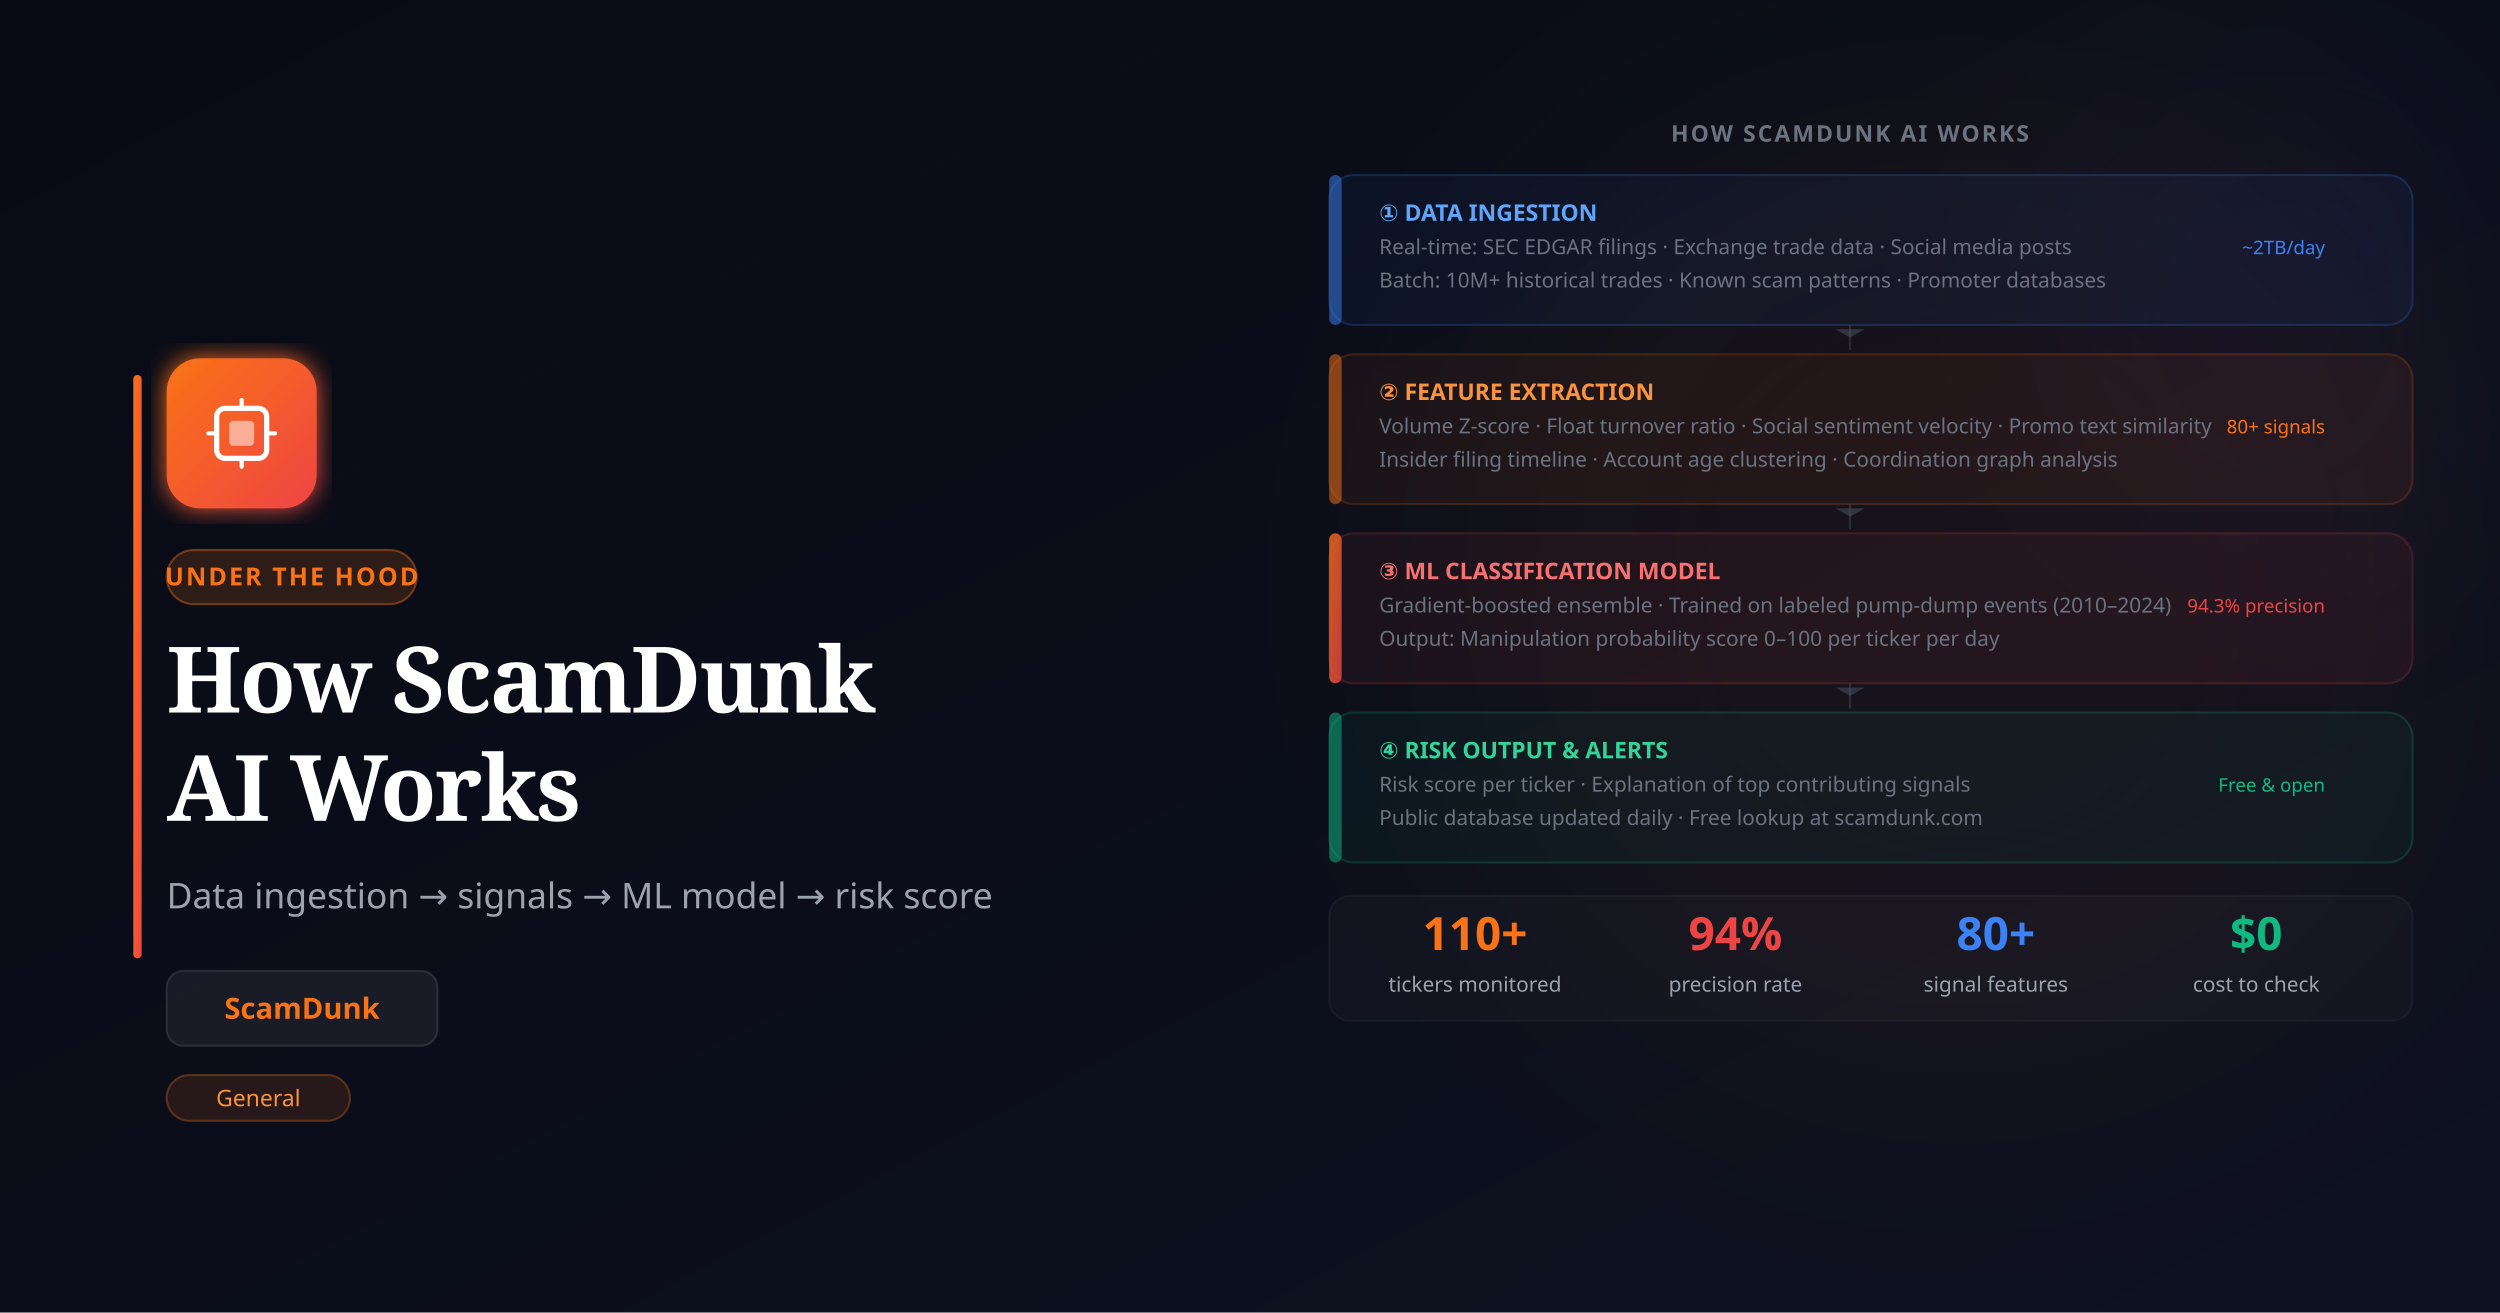
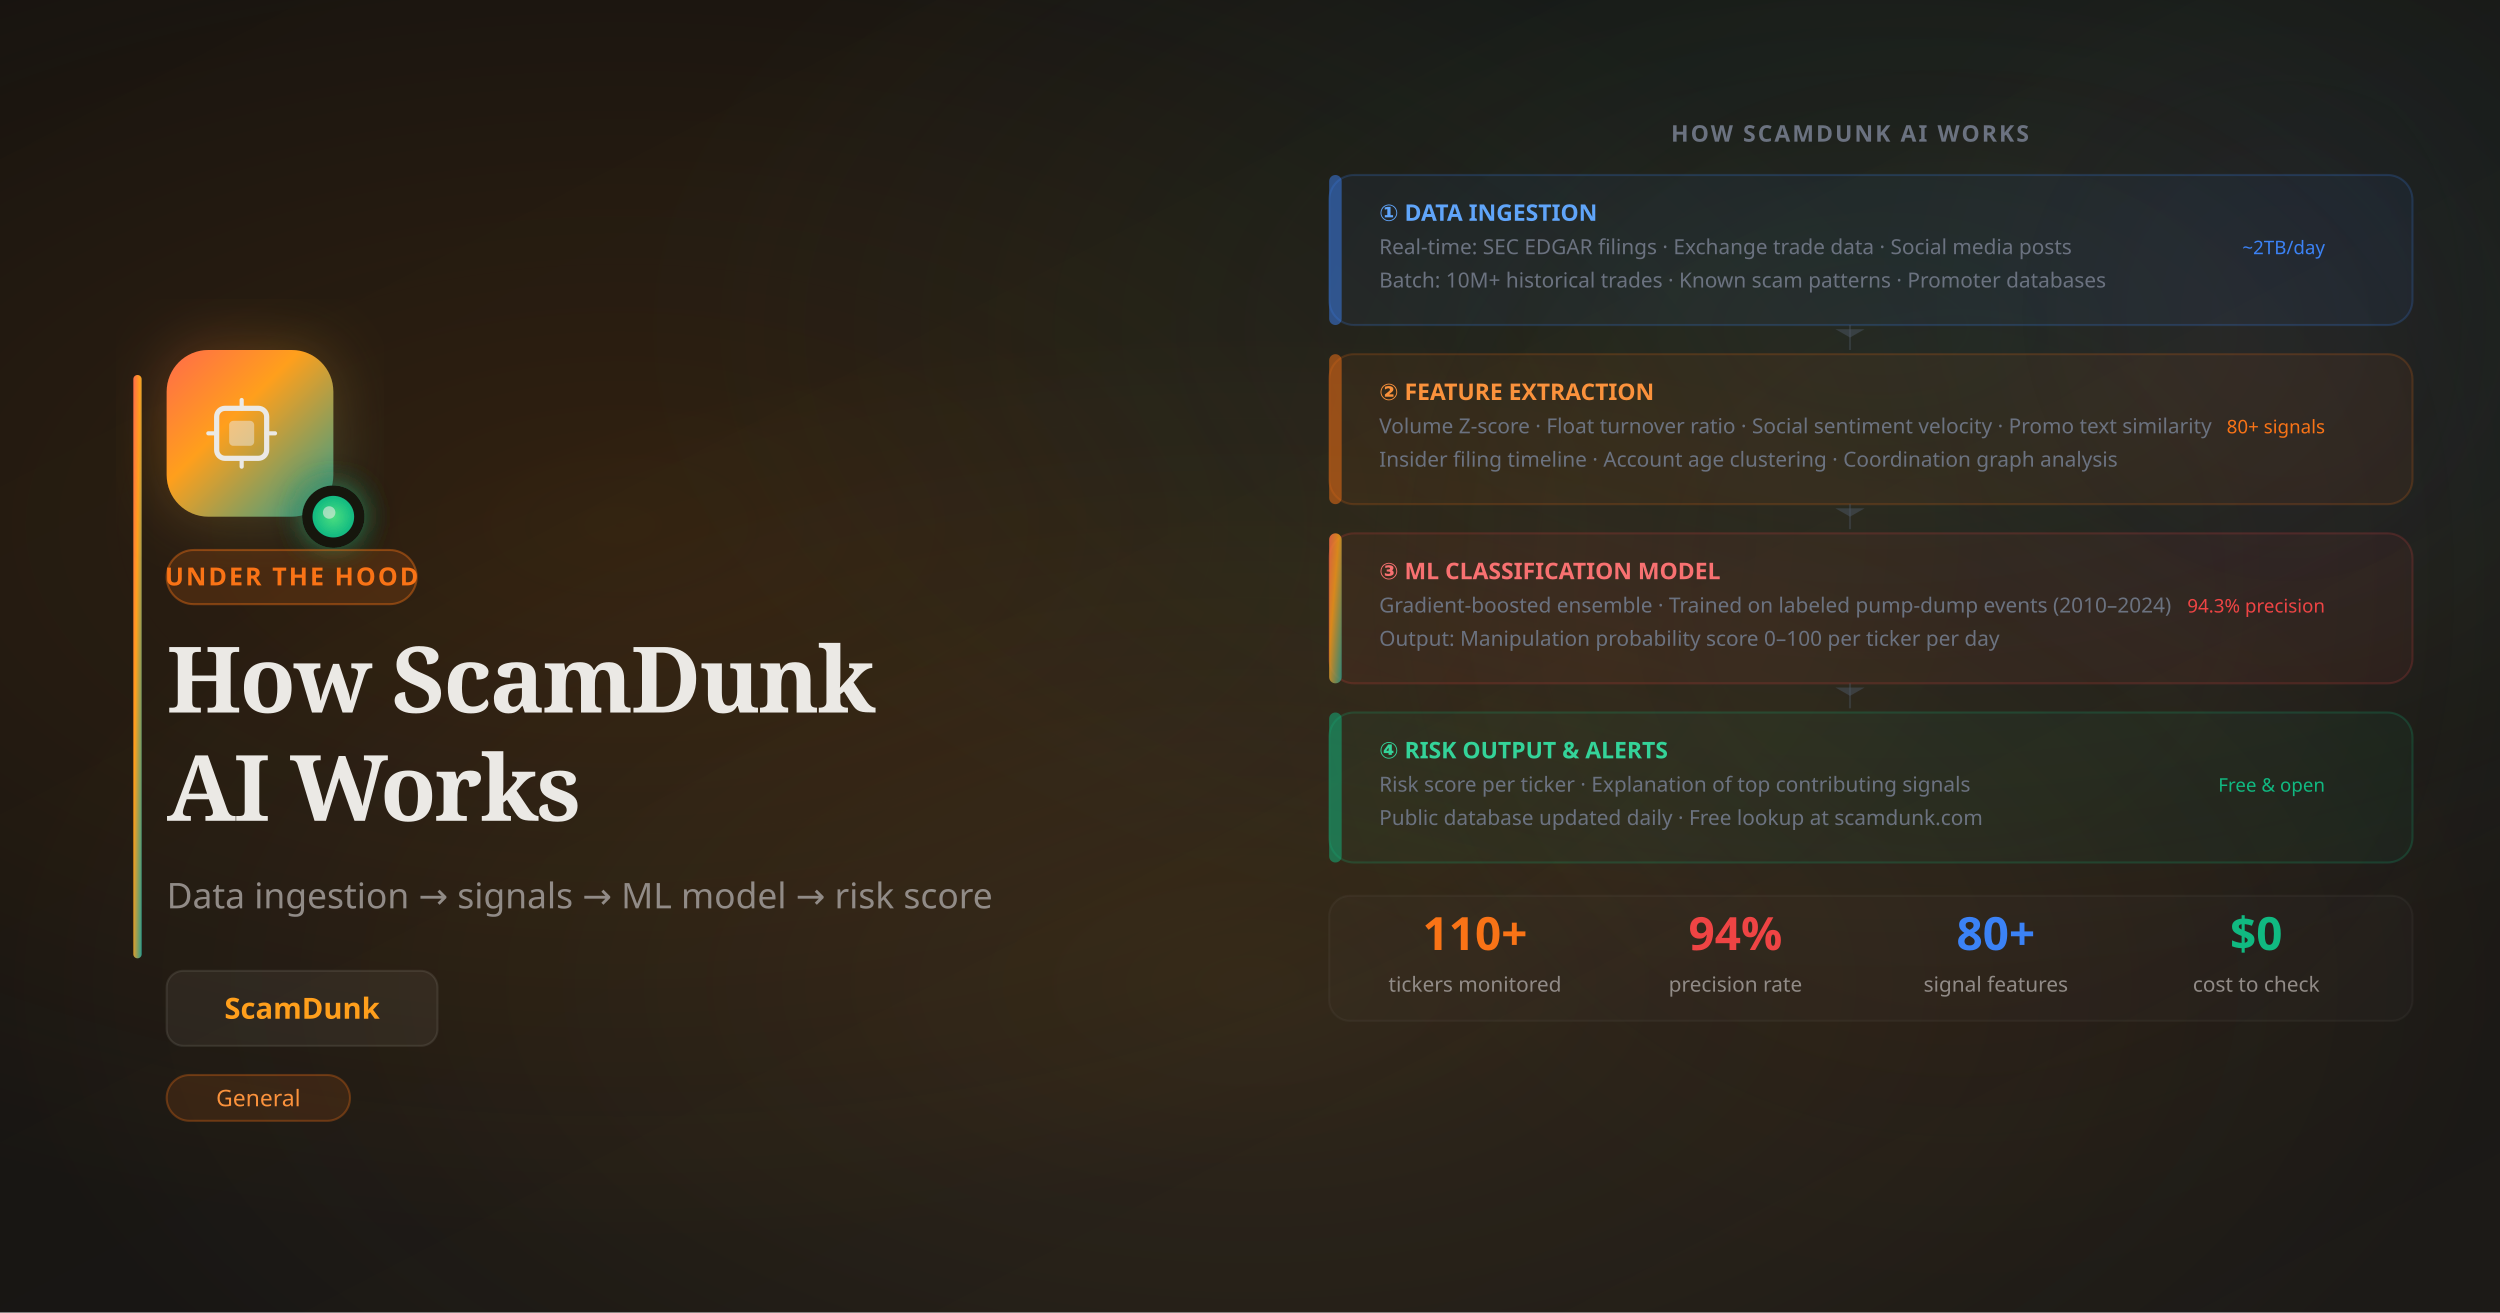
<svg xmlns="http://www.w3.org/2000/svg" viewBox="0 0 1200 630" width="1200" height="630">
  <defs>
    <linearGradient id="bg" x1="0%" y1="0%" x2="100%" y2="100%">
      <stop offset="0%" style="stop-color:#080b14;stop-opacity:1" />
      <stop offset="100%" style="stop-color:#0e1120;stop-opacity:1" />
    </linearGradient>
    <linearGradient id="brand" x1="0%" y1="0%" x2="100%" y2="100%">
      <stop offset="0%" style="stop-color:#f97316;stop-opacity:1" />
      <stop offset="100%" style="stop-color:#ef4444;stop-opacity:1" />
    </linearGradient>
    <filter id="glow">
      <feGaussianBlur stdDeviation="6" result="b" />
      <feMerge>
        <feMergeNode in="b" />
        <feMergeNode in="SourceGraphic" />
      </feMerge>
    </filter>
    <filter id="nodeglow">
      <feGaussianBlur stdDeviation="8" result="b" />
      <feMerge>
        <feMergeNode in="b" />
        <feMergeNode in="SourceGraphic" />
      </feMerge>
    </filter>
    <filter id="softglow" x="-100%" y="-100%" width="300%" height="300%">
      <feGaussianBlur stdDeviation="55" />
    </filter>
+     <linearGradient id="bg-new" x1="0%" y1="0%" x2="100%" y2="100%">
+       <stop offset="0%" style="stop-color:#141210;stop-opacity:1" />
+       <stop offset="100%" style="stop-color:#1c1a17;stop-opacity:1" />
+     </linearGradient>
+     <radialGradient id="mesh-1" cx="25%" cy="40%" r="55%">
+       <stop offset="0%" style="stop-color:#F57C00;stop-opacity:0.12" />
+       <stop offset="100%" style="stop-color:#F57C00;stop-opacity:0" />
+     </radialGradient>
+     <radialGradient id="mesh-2" cx="75%" cy="25%" r="50%">
+       <stop offset="0%" style="stop-color:#2A9D8F;stop-opacity:0.12" />
+       <stop offset="100%" style="stop-color:#2A9D8F;stop-opacity:0" />
+     </radialGradient>
+     <radialGradient id="mesh-3" cx="50%" cy="75%" r="50%">
+       <stop offset="0%" style="stop-color:#FFB74D;stop-opacity:0.10" />
+       <stop offset="100%" style="stop-color:#FFB74D;stop-opacity:0" />
+     </radialGradient>
+     <linearGradient id="square-grad" x1="0%" y1="0%" x2="100%" y2="100%">
+       <stop offset="0%" style="stop-color:#FF6B4A;stop-opacity:1" />
+       <stop offset="40%" style="stop-color:#FF9F1C;stop-opacity:1" />
+       <stop offset="100%" style="stop-color:#2A9D8F;stop-opacity:1" />
+     </linearGradient>
+     <radialGradient id="green-dot" cx="50%" cy="50%" r="50%">
+       <stop offset="0%" style="stop-color:#4ade80;stop-opacity:1" />
+       <stop offset="100%" style="stop-color:#10b981;stop-opacity:1" />
+     </radialGradient>
+     <filter id="square-glow" x="-30%" y="-30%" width="160%" height="160%">
+       <feGaussianBlur stdDeviation="15" result="blur" />
+       <feMerge>
+         <feMergeNode in="blur" />
+         <feMergeNode in="SourceGraphic" />
+       </feMerge>
+     </filter>
+     <filter id="dot-glow" x="-80%" y="-80%" width="360%" height="360%">
+       <feGaussianBlur stdDeviation="8" result="blur" />
+       <feMerge>
+         <feMergeNode in="blur" />
+         <feMergeNode in="SourceGraphic" />
+       </feMerge>
+     </filter>
  </defs>
-   <rect width="1200" height="630" fill="url(#bg)" />
+   <rect width="1200" height="630" fill="url(#bg-new)" />
+   <rect width="1200" height="630" fill="url(#mesh-1)" />
+   <rect width="1200" height="630" fill="url(#mesh-2)" />
+   <rect width="1200" height="630" fill="url(#mesh-3)" />
  <circle cx="940" cy="280" r="250" fill="#f97316" opacity="0.04" filter="url(#softglow)" />
  <circle cx="1100" cy="150" r="120" fill="#8b5cf6" opacity="0.04" filter="url(#softglow)" />
  <g transform="translate(618, 40)">
    <text x="270" y="28" font-family="system-ui,sans-serif" font-size="11" fill="#6b7280" text-anchor="middle" font-weight="600" letter-spacing="1">HOW SCAMDUNK AI WORKS</text>
    <rect x="20" y="44" width="520" height="72" rx="12" fill="#3b82f6" fill-opacity="0.06" stroke="#3b82f6" stroke-opacity="0.2" stroke-width="1" />
    <rect x="20" y="44" width="6" height="72" rx="3" fill="#3b82f6" opacity="0.5" />
    <text x="44" y="66" font-family="system-ui,sans-serif" font-size="11" fill="#60a5fa" font-weight="700">① DATA INGESTION</text>
    <text x="44" y="82" font-family="system-ui,sans-serif" font-size="10" fill="#6b7280">Real-time: SEC EDGAR filings · Exchange trade data · Social media posts</text>
    <text x="44" y="98" font-family="system-ui,sans-serif" font-size="10" fill="#6b7280">Batch: 10M+ historical trades · Known scam patterns · Promoter databases</text>
    <text x="498" y="82" font-family="system-ui,sans-serif" font-size="9" fill="#3b82f6" text-anchor="end">~2TB/day</text>
    <polygon points="270,122 263,118 277,118" fill="#4b5563" opacity="0.5" />
    <line x1="270" y1="116" x2="270" y2="128" stroke="#4b5563" stroke-opacity="0.4" stroke-width="1" />
    <rect x="20" y="130" width="520" height="72" rx="12" fill="#f97316" fill-opacity="0.06" stroke="#f97316" stroke-opacity="0.18" stroke-width="1" />
    <rect x="20" y="130" width="6" height="72" rx="3" fill="#f97316" opacity="0.5" />
    <text x="44" y="152" font-family="system-ui,sans-serif" font-size="11" fill="#fb923c" font-weight="700">② FEATURE EXTRACTION</text>
    <text x="44" y="168" font-family="system-ui,sans-serif" font-size="10" fill="#6b7280">Volume Z-score · Float turnover ratio · Social sentiment velocity · Promo text similarity</text>
    <text x="44" y="184" font-family="system-ui,sans-serif" font-size="10" fill="#6b7280">Insider filing timeline · Account age clustering · Coordination graph analysis</text>
    <text x="498" y="168" font-family="system-ui,sans-serif" font-size="9" fill="#f97316" text-anchor="end">80+ signals</text>
    <polygon points="270,208 263,204 277,204" fill="#4b5563" opacity="0.5" />
    <line x1="270" y1="202" x2="270" y2="214" stroke="#4b5563" stroke-opacity="0.4" stroke-width="1" />
    <rect x="20" y="216" width="520" height="72" rx="12" fill="#ef4444" fill-opacity="0.06" stroke="#ef4444" stroke-opacity="0.18" stroke-width="1" />
-     <rect x="20" y="216" width="6" height="72" rx="3" fill="url(#brand)" opacity="0.8" />
+     <rect x="20" y="216" width="6" height="72" rx="3" fill="url(#square-grad)" opacity="0.8" />
    <text x="44" y="238" font-family="system-ui,sans-serif" font-size="11" fill="#f87171" font-weight="700">③ ML CLASSIFICATION MODEL</text>
    <text x="44" y="254" font-family="system-ui,sans-serif" font-size="10" fill="#6b7280">Gradient-boosted ensemble · Trained on labeled pump-dump events (2010–2024)</text>
    <text x="44" y="270" font-family="system-ui,sans-serif" font-size="10" fill="#6b7280">Output: Manipulation probability score 0–100 per ticker per day</text>
    <text x="498" y="254" font-family="system-ui,sans-serif" font-size="9" fill="#ef4444" text-anchor="end">94.3% precision</text>
    <polygon points="270,294 263,290 277,290" fill="#4b5563" opacity="0.5" />
    <line x1="270" y1="288" x2="270" y2="300" stroke="#4b5563" stroke-opacity="0.4" stroke-width="1" />
    <rect x="20" y="302" width="520" height="72" rx="12" fill="#10b981" fill-opacity="0.05" stroke="#10b981" stroke-opacity="0.2" stroke-width="1" />
    <rect x="20" y="302" width="6" height="72" rx="3" fill="#10b981" opacity="0.5" />
    <text x="44" y="324" font-family="system-ui,sans-serif" font-size="11" fill="#34d399" font-weight="700">④ RISK OUTPUT &amp; ALERTS</text>
    <text x="44" y="340" font-family="system-ui,sans-serif" font-size="10" fill="#6b7280">Risk score per ticker · Explanation of top contributing signals</text>
    <text x="44" y="356" font-family="system-ui,sans-serif" font-size="10" fill="#6b7280">Public database updated daily · Free lookup at scamdunk.com</text>
    <text x="498" y="340" font-family="system-ui,sans-serif" font-size="9" fill="#10b981" text-anchor="end">Free &amp; open</text>
-     <rect x="20" y="390" width="520" height="60" rx="10" fill="#ffffff" fill-opacity="0.02" stroke="#ffffff" stroke-opacity="0.04" stroke-width="1" />
-     <g font-family="system-ui,sans-serif" fill="#9ca3af">
+     <rect x="20" y="390" width="520" height="60" rx="10" fill="#ebe9e5" fill-opacity="0.02" stroke="#ebe9e5" stroke-opacity="0.04" stroke-width="1" />
+     <g font-family="system-ui,sans-serif" fill="#918b87">
      <text x="90" y="416" font-size="22" font-weight="700" fill="#f97316" text-anchor="middle">110+</text>
      <text x="90" y="436" font-size="10" text-anchor="middle">tickers monitored</text>
      <text x="215" y="416" font-size="22" font-weight="700" fill="#ef4444" text-anchor="middle">94%</text>
      <text x="215" y="436" font-size="10" text-anchor="middle">precision rate</text>
      <text x="340" y="416" font-size="22" font-weight="700" fill="#3b82f6" text-anchor="middle">80+</text>
      <text x="340" y="436" font-size="10" text-anchor="middle">signal features</text>
      <text x="465" y="416" font-size="22" font-weight="700" fill="#10b981" text-anchor="middle">$0</text>
      <text x="465" y="436" font-size="10" text-anchor="middle">cost to check</text>
    </g>
  </g>
-   <rect x="64" y="180" width="4" height="280" rx="2" fill="url(#brand)" />
-   <rect x="80" y="172" width="72" height="72" rx="16" fill="url(#brand)" filter="url(#glow)" />
+   <rect x="64" y="180" width="4" height="280" rx="2" fill="url(#square-grad)" />
+   <g transform="translate(80, 168)">
+     <rect x="0" y="0" width="80" height="80" rx="20" fill="url(#square-grad)" opacity="0.3" filter="url(#square-glow)" />
+     <rect x="0" y="0" width="80" height="80" rx="20" fill="url(#square-grad)" />
+   </g>
+   <g transform="translate(160, 248)" filter="url(#dot-glow)">
+     <circle cx="0" cy="0" r="14" fill="#141210" stroke="#141210" stroke-width="2" />
+     <circle cx="0" cy="0" r="10" fill="url(#green-dot)" />
+     <circle cx="-2" cy="-2" r="3" fill="#ebe9e5" opacity="0.6" />
+   </g>
  <g transform="translate(116,208)">
-     <rect x="-12" y="-12" width="24" height="24" rx="4" stroke="white" stroke-width="2.5" fill="none" />
-     <rect x="-6" y="-6" width="12" height="12" rx="2" fill="white" opacity="0.5" />
-     <line x1="0" y1="-16" x2="0" y2="-12" stroke="white" stroke-width="2" stroke-linecap="round" />
-     <line x1="0" y1="12" x2="0" y2="16" stroke="white" stroke-width="2" stroke-linecap="round" />
-     <line x1="-16" y1="0" x2="-12" y2="0" stroke="white" stroke-width="2" stroke-linecap="round" />
-     <line x1="12" y1="0" x2="16" y2="0" stroke="white" stroke-width="2" stroke-linecap="round" />
+     <rect x="-12" y="-12" width="24" height="24" rx="4" stroke="#ebe9e5" stroke-width="2.5" fill="none" />
+     <rect x="-6" y="-6" width="12" height="12" rx="2" fill="#ebe9e5" opacity="0.5" />
+     <line x1="0" y1="-16" x2="0" y2="-12" stroke="#ebe9e5" stroke-width="2" stroke-linecap="round" />
+     <line x1="0" y1="12" x2="0" y2="16" stroke="#ebe9e5" stroke-width="2" stroke-linecap="round" />
+     <line x1="-16" y1="0" x2="-12" y2="0" stroke="#ebe9e5" stroke-width="2" stroke-linecap="round" />
+     <line x1="12" y1="0" x2="16" y2="0" stroke="#ebe9e5" stroke-width="2" stroke-linecap="round" />
  </g>
  <rect x="80" y="264" width="120" height="26" rx="13" fill="#f97316" fill-opacity="0.15" stroke="#f97316" stroke-opacity="0.4" stroke-width="1" />
  <text x="140" y="281" font-family="system-ui,sans-serif" font-size="12" font-weight="600" fill="#f97316" text-anchor="middle" letter-spacing="1">UNDER THE HOOD</text>
-   <text x="80" y="342" font-family="Georgia,serif" font-size="44" font-weight="700" fill="#ffffff" letter-spacing="-1">How ScamDunk</text>
-   <text x="80" y="394" font-family="Georgia,serif" font-size="44" font-weight="700" fill="#ffffff" letter-spacing="-1">AI Works</text>
-   <text x="80" y="436" font-family="system-ui,sans-serif" font-size="17" fill="#9ca3af">Data ingestion → signals → ML model → risk score</text>
+   <text x="80" y="342" font-family="Georgia,serif" font-size="44" font-weight="700" fill="#ebe9e5" letter-spacing="-1">How ScamDunk</text>
+   <text x="80" y="394" font-family="Georgia,serif" font-size="44" font-weight="700" fill="#ebe9e5" letter-spacing="-1">AI Works</text>
+   <text x="80" y="436" font-family="system-ui,sans-serif" font-size="17" fill="#918b87">Data ingestion → signals → ML model → risk score</text>
  <g transform="translate(80,466)">
-     <rect width="130" height="36" rx="8" fill="#ffffff" fill-opacity="0.06" stroke="#ffffff" stroke-opacity="0.1" stroke-width="1" />
-     <text x="65" y="23" font-family="system-ui,sans-serif" font-size="14" font-weight="700" fill="#f97316" text-anchor="middle">ScamDunk</text>
+     <rect width="130" height="36" rx="8" fill="#ebe9e5" fill-opacity="0.06" stroke="#ebe9e5" stroke-opacity="0.1" stroke-width="1" />
+     <text x="65" y="23" font-family="system-ui,sans-serif" font-size="14" font-weight="700" fill="#FF9F1C" text-anchor="middle">ScamDunk</text>
  </g>
  <g transform="translate(80,516)">
    <rect width="88" height="22" rx="11" fill="#f97316" fill-opacity="0.12" stroke="#f97316" stroke-opacity="0.3" stroke-width="1" />
    <text x="44" y="15" font-family="system-ui,sans-serif" font-size="11" fill="#fb923c" text-anchor="middle">General</text>
  </g>
</svg>
